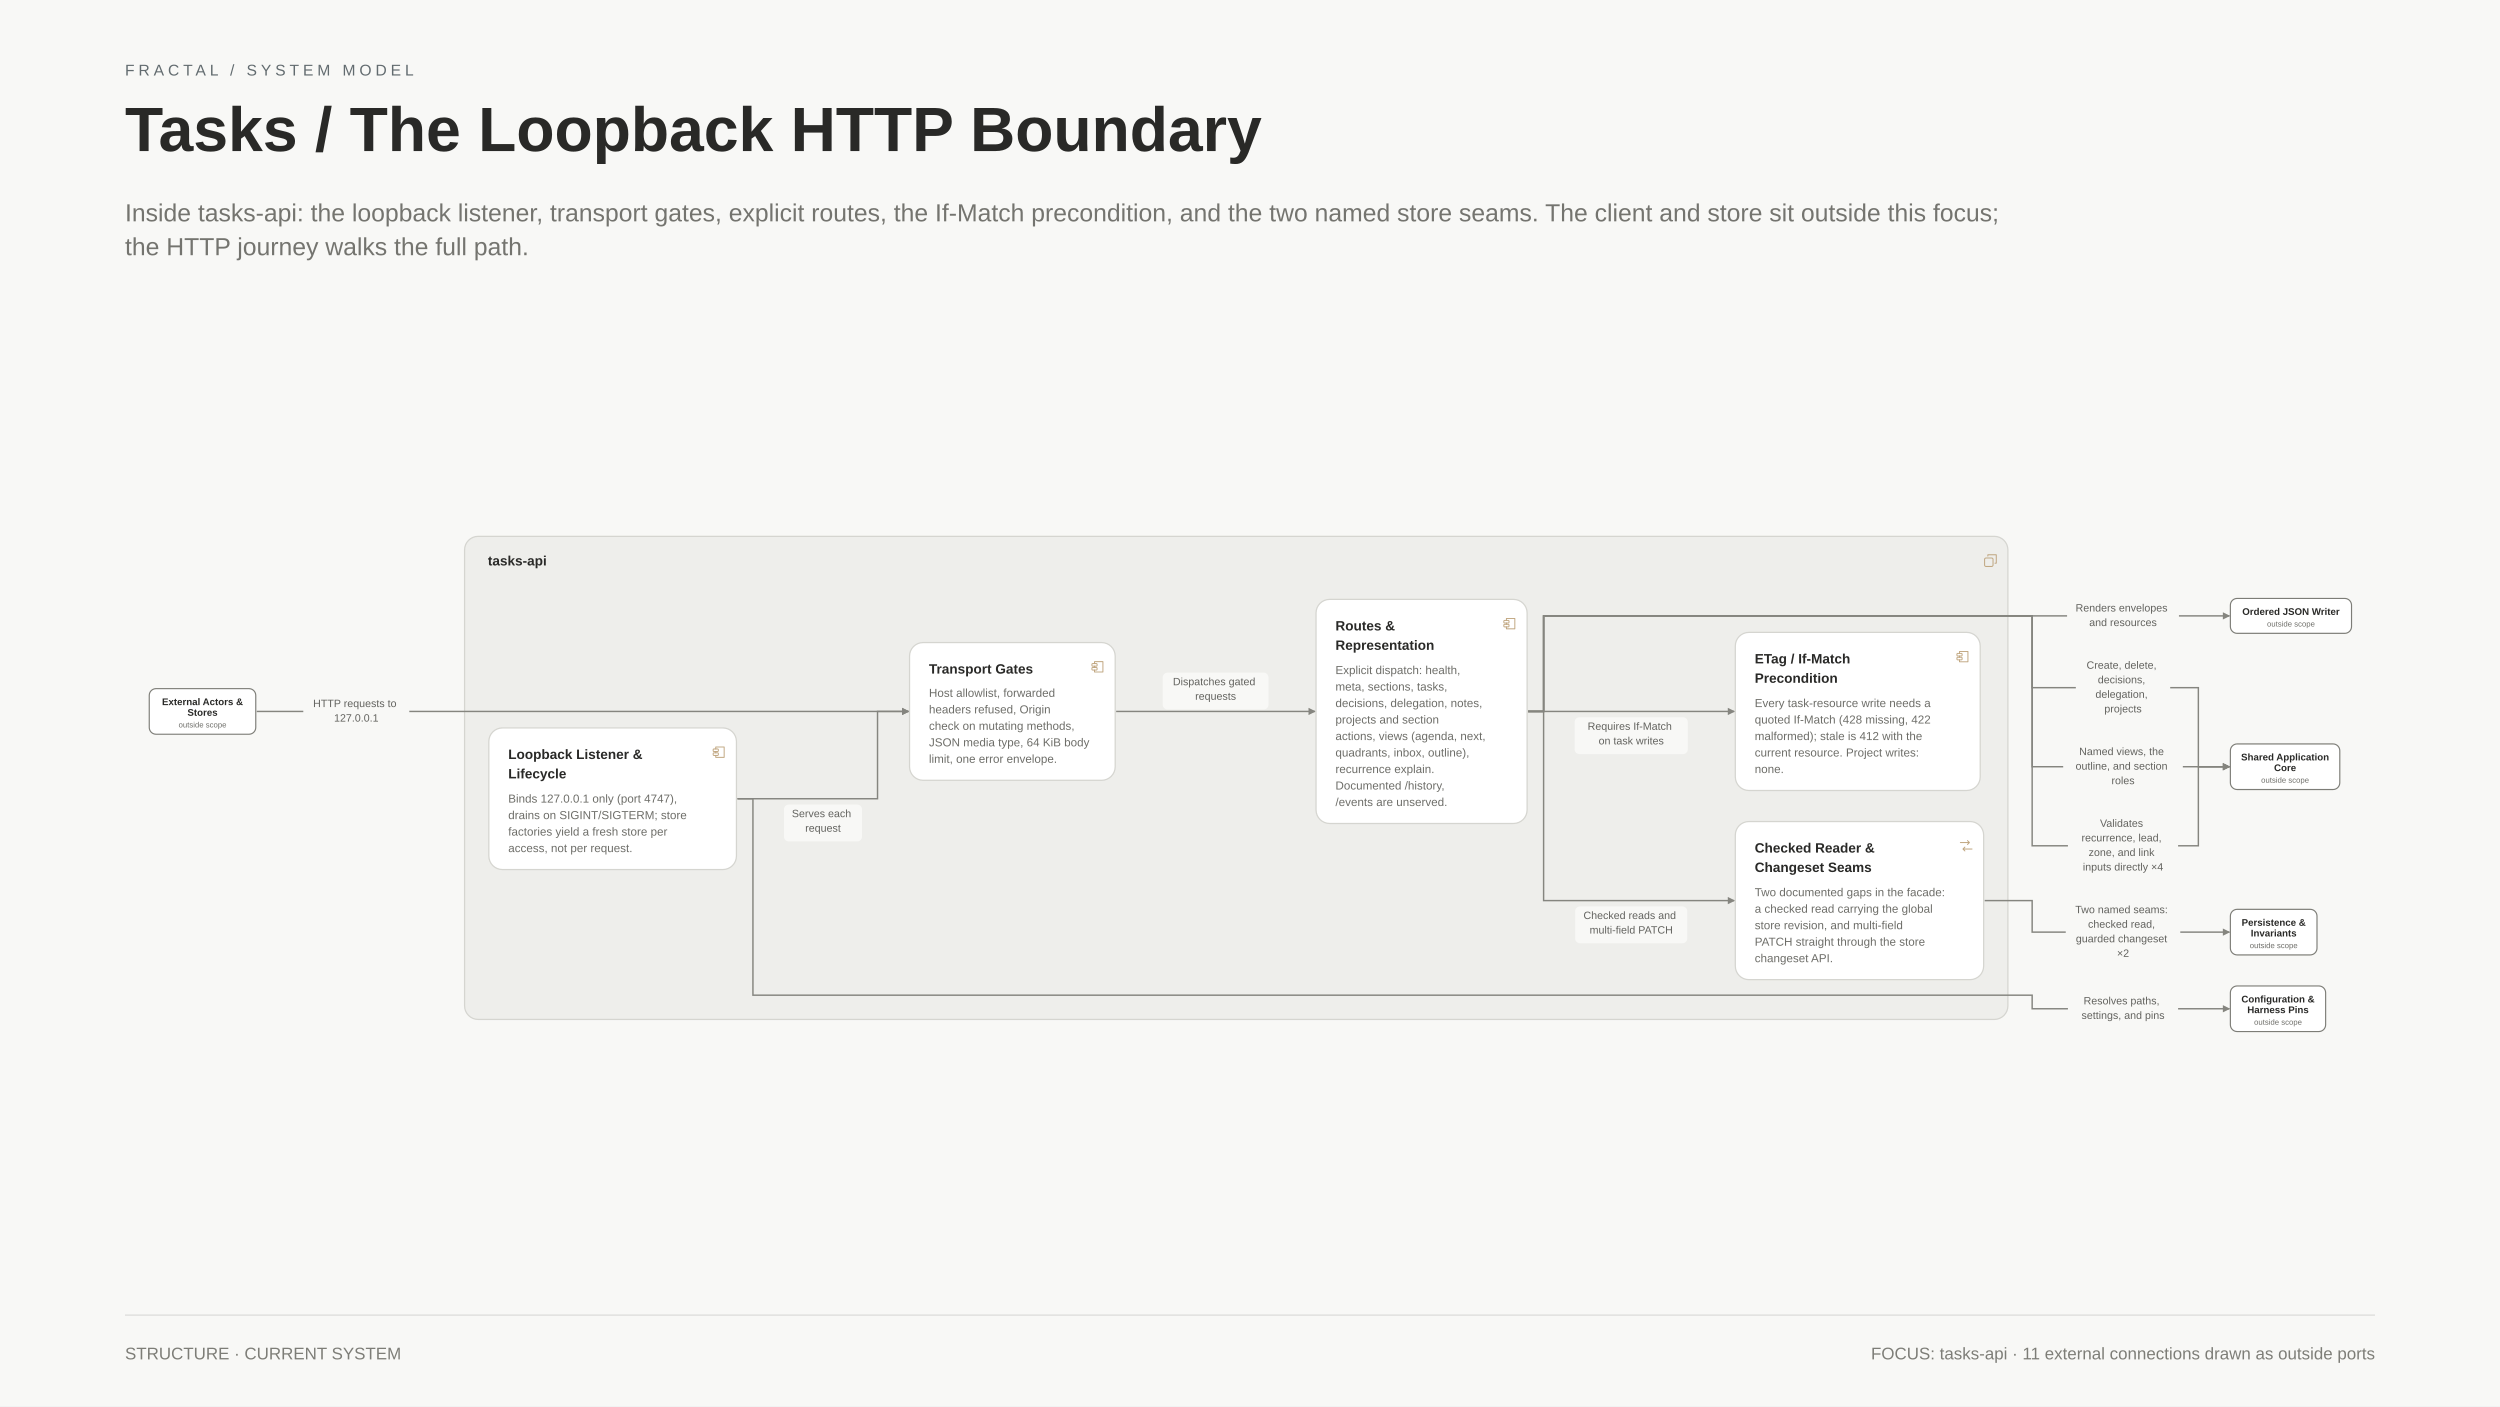
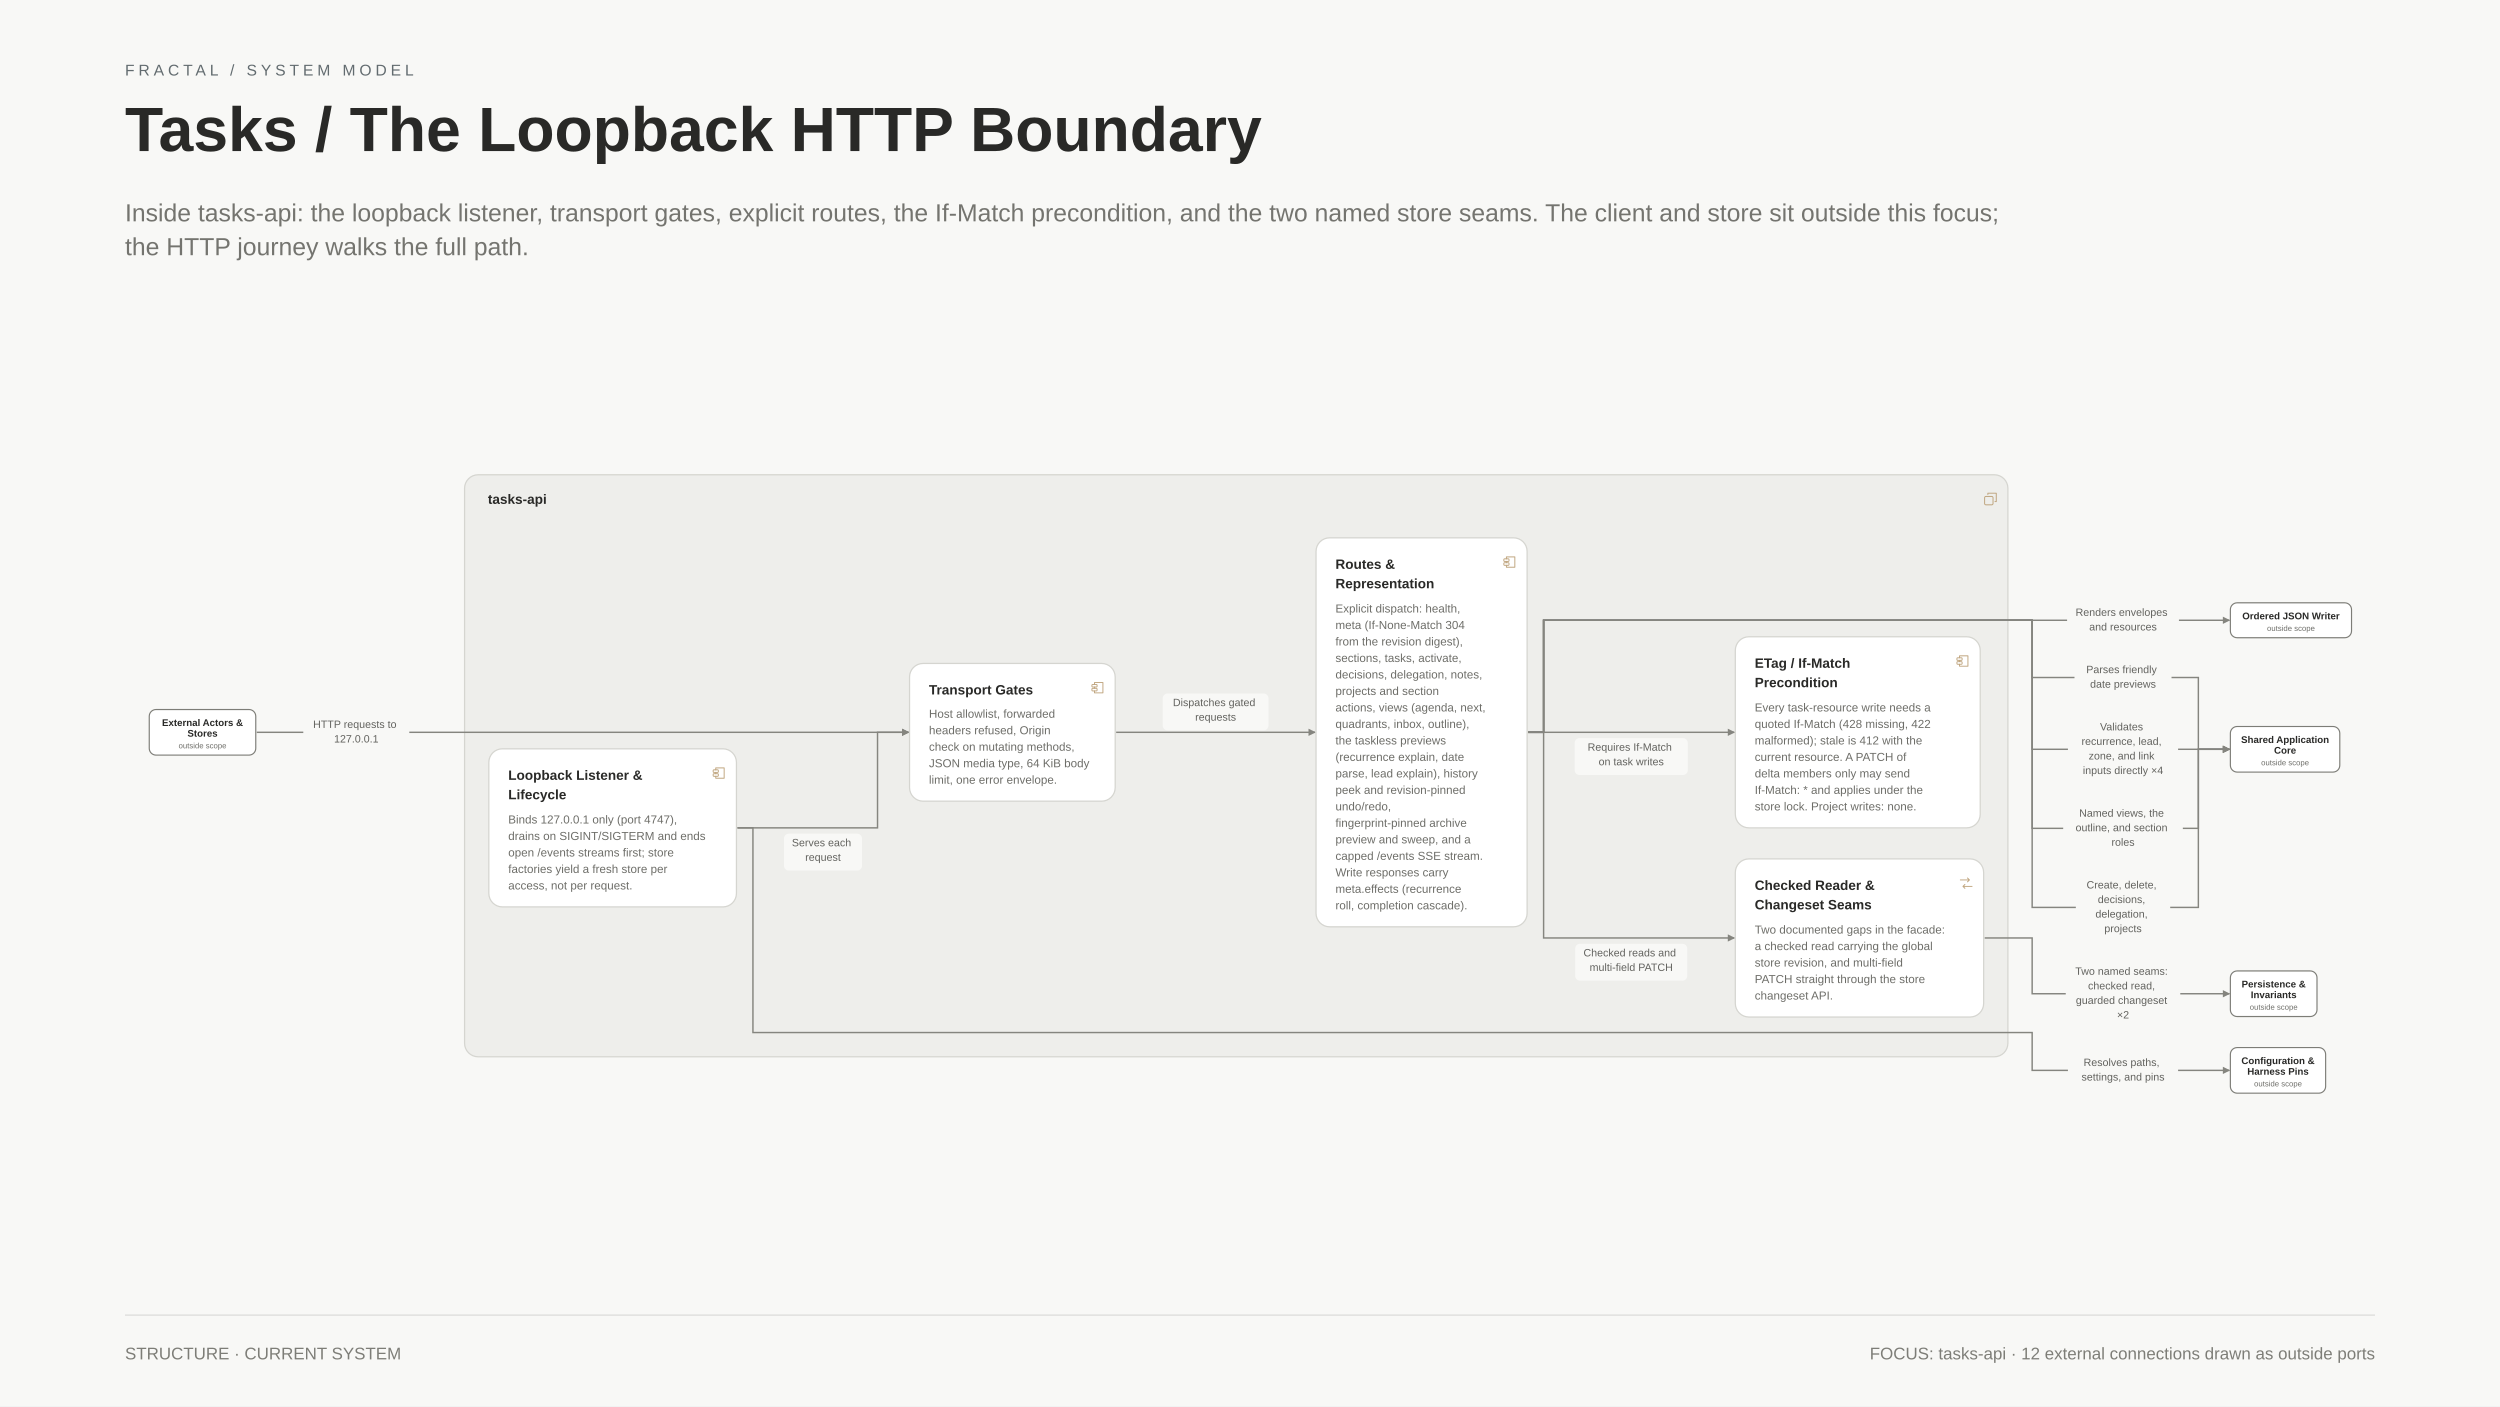
<svg xmlns="http://www.w3.org/2000/svg" width="1920" height="1080" viewBox="0 0 1920 1080" role="img" aria-labelledby="title description" data-theme="graphite" data-theme-appearance="light">
  <defs>
    <marker id="arrow" viewBox="0 0 10 10" refX="9" refY="5" markerWidth="5" markerHeight="5" orient="auto-start-reverse">
      <path d="M 0 0 L 10 5 L 0 10 z" fill="#85857f" />
    </marker>
  </defs>
  <rect width="1920" height="1080" fill="#f8f8f6" />
  <g font-family="Arial, Helvetica, sans-serif">
    <text x="96" y="58" font-size="12" letter-spacing="3" fill="#626b6f">FRACTAL / SYSTEM MODEL</text>
    <g data-export-layer="title">
      <text x="96" y="116" font-size="48" font-weight="600" fill="#292927">
        <tspan x="96" dy="0">Tasks / The Loopback HTTP Boundary</tspan>
      </text>
    </g>
    <g data-export-layer="subtitle">
      <text x="96" y="170" font-size="19" font-weight="400" fill="#74746f">
        <tspan x="96" dy="0">Inside tasks-api: the loopback listener, transport gates, explicit routes, the If-Match precondition, and the two named store seams. The client and store sit outside this focus;</tspan>
        <tspan x="96" dy="26">the HTTP journey walks the full path.</tspan>
      </text>
    </g>
-     <g data-export-layer="diagram" transform="translate(96 394.031) scale(0.745)">
+     <g data-export-layer="diagram" transform="translate(96 346.74) scale(0.745)">
      <g data-element="api">
-         <rect x="350.06" y="24" width="1590.97" height="498" rx="14" fill="#eeeeeb" stroke="#d5d5d0" stroke-width="1.3" />
+         <rect x="350.06" y="24" width="1590.97" height="600" rx="14" fill="#eeeeeb" stroke="#d5d5d0" stroke-width="1.3" />
        <g transform="translate(1915.03 41) scale(0.667)" color="#B59669" opacity="0.85">
          <g fill="none" stroke="currentColor" stroke-width="1.5" stroke-linecap="round" stroke-linejoin="round">
            <rect x="3" y="8" width="13" height="13" rx="2" />
            <path d="M8 5V3h13v13h-2" />
          </g>
        </g>
        <text x="374.06" y="54" font-size="14" font-weight="600" fill="#292927">
          <tspan x="374.06" dy="0">tasks-api</tspan>
        </text>
        <text x="370.06" y="78" font-size="12" font-weight="400" fill="#6d6d68" />
      </g>
-       <path d="M135.8,204.5 L807.76,204.5" fill="none" stroke="#85857f" stroke-width="1.5" marker-end="url(#arrow)" />
-       <path d="M631.32,294.5 L647.32,294.5 L647.32,497 L1966.03,497 L1966.03,511 L2169.37,511" fill="none" stroke="#85857f" stroke-width="1.5" marker-end="url(#arrow)" />
-       <path d="M631.32,294.5 L775.76,294.5 L775.76,204.5 L807.76,204.5" fill="none" stroke="#85857f" stroke-width="1.5" marker-end="url(#arrow)" />
-       <path d="M1021.76,204.5 L1226.8,204.5" fill="none" stroke="#85857f" stroke-width="1.5" marker-end="url(#arrow)" />
-       <path d="M1446.4,204.5 L1659.03,204.5" fill="none" stroke="#85857f" stroke-width="1.5" marker-end="url(#arrow)" />
-       <path d="M1446.4,204.5 L1462.4,204.5 L1462.4,106 L1966.03,106 L1966.03,180 L2137.37,180 L2137.37,261.5 L2169.37,261.5" fill="none" stroke="#85857f" stroke-width="1.5" marker-end="url(#arrow)" />
-       <path d="M1446.4,204.5 L1462.4,204.5 L1462.4,106 L1966.03,106 L1966.03,343 L2137.37,343 L2137.37,261.5 L2169.37,261.5" fill="none" stroke="#85857f" stroke-width="1.5" marker-end="url(#arrow)" />
-       <path d="M1446.4,204.5 L1462.4,204.5 L1462.4,399.5 L1659.03,399.5" fill="none" stroke="#85857f" stroke-width="1.5" marker-end="url(#arrow)" />
-       <path d="M1446.4,204.5 L1462.4,204.5 L1462.4,106 L1966.03,106 L1966.03,261.5 L2169.37,261.5" fill="none" stroke="#85857f" stroke-width="1.5" marker-end="url(#arrow)" />
-       <path d="M1446.4,204.5 L1462.4,204.5 L1462.4,106 L2169.37,106" fill="none" stroke="#85857f" stroke-width="1.5" marker-end="url(#arrow)" />
-       <path d="M1917.03,399.5 L1966.03,399.5 L1966.03,432 L2169.37,432" fill="none" stroke="#85857f" stroke-width="1.5" marker-end="url(#arrow)" />
+       <path d="M135.8,289.5 L807.76,289.5" fill="none" stroke="#85857f" stroke-width="1.5" marker-end="url(#arrow)" />
+       <path d="M631.32,388 L647.32,388 L647.32,599 L1966.03,599 L1966.03,638 L2169.37,638" fill="none" stroke="#85857f" stroke-width="1.5" marker-end="url(#arrow)" />
+       <path d="M631.32,388 L775.76,388 L775.76,289.5 L807.76,289.5" fill="none" stroke="#85857f" stroke-width="1.5" marker-end="url(#arrow)" />
+       <path d="M1021.76,289.5 L1226.8,289.5" fill="none" stroke="#85857f" stroke-width="1.5" marker-end="url(#arrow)" />
+       <path d="M1446.4,289.5 L1659.03,289.5" fill="none" stroke="#85857f" stroke-width="1.5" marker-end="url(#arrow)" />
+       <path d="M1446.4,289.5 L1462.4,289.5 L1462.4,174 L1966.03,174 L1966.03,470 L2137.37,470 L2137.37,307 L2169.37,307" fill="none" stroke="#85857f" stroke-width="1.5" marker-end="url(#arrow)" />
+       <path d="M1446.4,289.5 L1462.4,289.5 L1462.4,174 L1966.03,174 L1966.03,307 L2169.37,307" fill="none" stroke="#85857f" stroke-width="1.5" marker-end="url(#arrow)" />
+       <path d="M1446.4,289.5 L1462.4,289.5 L1462.4,174 L1966.03,174 L1966.03,233 L2137.37,233 L2137.37,307 L2169.37,307" fill="none" stroke="#85857f" stroke-width="1.5" marker-end="url(#arrow)" />
+       <path d="M1446.4,289.5 L1462.4,289.5 L1462.4,501.5 L1659.03,501.5" fill="none" stroke="#85857f" stroke-width="1.5" marker-end="url(#arrow)" />
+       <path d="M1446.4,289.5 L1462.4,289.5 L1462.4,174 L1966.03,174 L1966.03,388.5 L2137.37,388.5 L2137.37,307 L2169.37,307" fill="none" stroke="#85857f" stroke-width="1.5" marker-end="url(#arrow)" />
+       <path d="M1446.4,289.5 L1462.4,289.5 L1462.4,174 L2169.37,174" fill="none" stroke="#85857f" stroke-width="1.5" marker-end="url(#arrow)" />
+       <path d="M1917.03,501.5 L1966.03,501.5 L1966.03,559 L2169.37,559" fill="none" stroke="#85857f" stroke-width="1.5" marker-end="url(#arrow)" />
      <g data-element="api.listener">
-         <rect x="375.06" y="221.5" width="255.26" height="146" rx="14" fill="#ffffff" stroke="#d5d5d0" stroke-width="1.3" />
-         <g transform="translate(604.32 238.5) scale(0.667)" color="#B59669" opacity="0.85">
-           <g fill="none" stroke="currentColor" stroke-width="1.5" stroke-linecap="round" stroke-linejoin="round">
-             <path d="M7 7V4h13v16H7v-3m0-6v2" />
-             <rect x="3" y="7" width="8" height="4" rx="1" />
-             <rect x="3" y="13" width="8" height="4" rx="1" />
-           </g>
-         </g>
-         <text x="395.06" y="253.5" font-size="14" font-weight="600" fill="#292927">
+         <rect x="375.06" y="306.5" width="255.26" height="163" rx="14" fill="#ffffff" stroke="#d5d5d0" stroke-width="1.3" />
+         <g transform="translate(604.32 323.5) scale(0.667)" color="#B59669" opacity="0.85">
+           <g fill="none" stroke="currentColor" stroke-width="1.5" stroke-linecap="round" stroke-linejoin="round">
+             <path d="M7 7V4h13v16H7v-3m0-6v2" />
+             <rect x="3" y="7" width="8" height="4" rx="1" />
+             <rect x="3" y="13" width="8" height="4" rx="1" />
+           </g>
+         </g>
+         <text x="395.06" y="338.5" font-size="14" font-weight="600" fill="#292927">
          <tspan x="395.06" dy="0">Loopback Listener &amp;</tspan>
          <tspan x="395.06" dy="20">Lifecycle</tspan>
        </text>
-         <text x="395.06" y="298.5" font-size="12" font-weight="400" fill="#6d6d68">
+         <text x="395.06" y="383.5" font-size="12" font-weight="400" fill="#6d6d68">
          <tspan x="395.06" dy="0">Binds 127.0.0.1 only (port 4747),</tspan>
-           <tspan x="395.06" dy="17">drains on SIGINT/SIGTERM; store</tspan>
+           <tspan x="395.06" dy="17">drains on SIGINT/SIGTERM and ends</tspan>
+           <tspan x="395.06" dy="17">open /events streams first; store</tspan>
          <tspan x="395.06" dy="17">factories yield a fresh store per</tspan>
          <tspan x="395.06" dy="17">access, not per request.</tspan>
        </text>
      </g>
      <g data-element="api.gates">
-         <rect x="808.76" y="133.5" width="212" height="142" rx="14" fill="#ffffff" stroke="#d5d5d0" stroke-width="1.3" />
-         <g transform="translate(994.76 150.5) scale(0.667)" color="#B59669" opacity="0.85">
-           <g fill="none" stroke="currentColor" stroke-width="1.5" stroke-linecap="round" stroke-linejoin="round">
-             <path d="M7 7V4h13v16H7v-3m0-6v2" />
-             <rect x="3" y="7" width="8" height="4" rx="1" />
-             <rect x="3" y="13" width="8" height="4" rx="1" />
-           </g>
-         </g>
-         <text x="828.76" y="165.5" font-size="14" font-weight="600" fill="#292927">
+         <rect x="808.76" y="218.5" width="212" height="142" rx="14" fill="#ffffff" stroke="#d5d5d0" stroke-width="1.3" />
+         <g transform="translate(994.76 235.5) scale(0.667)" color="#B59669" opacity="0.85">
+           <g fill="none" stroke="currentColor" stroke-width="1.5" stroke-linecap="round" stroke-linejoin="round">
+             <path d="M7 7V4h13v16H7v-3m0-6v2" />
+             <rect x="3" y="7" width="8" height="4" rx="1" />
+             <rect x="3" y="13" width="8" height="4" rx="1" />
+           </g>
+         </g>
+         <text x="828.76" y="250.5" font-size="14" font-weight="600" fill="#292927">
          <tspan x="828.76" dy="0">Transport Gates</tspan>
        </text>
-         <text x="828.76" y="189.5" font-size="12" font-weight="400" fill="#6d6d68">
+         <text x="828.76" y="274.5" font-size="12" font-weight="400" fill="#6d6d68">
          <tspan x="828.76" dy="0">Host allowlist, forwarded</tspan>
          <tspan x="828.76" dy="17">headers refused, Origin</tspan>
          <tspan x="828.76" dy="17">check on mutating methods,</tspan>
          <tspan x="828.76" dy="17">JSON media type, 64 KiB body</tspan>
          <tspan x="828.76" dy="17">limit, one error envelope.</tspan>
        </text>
      </g>
      <g data-element="api.routes">
-         <rect x="1227.8" y="89" width="217.6" height="231" rx="14" fill="#ffffff" stroke="#d5d5d0" stroke-width="1.3" />
+         <rect x="1227.8" y="89" width="217.6" height="401" rx="14" fill="#ffffff" stroke="#d5d5d0" stroke-width="1.3" />
        <g transform="translate(1419.4 106) scale(0.667)" color="#B59669" opacity="0.85">
          <g fill="none" stroke="currentColor" stroke-width="1.5" stroke-linecap="round" stroke-linejoin="round">
            <path d="M7 7V4h13v16H7v-3m0-6v2" />
            <rect x="3" y="7" width="8" height="4" rx="1" />
            <rect x="3" y="13" width="8" height="4" rx="1" />
          </g>
        </g>
        <text x="1247.8" y="121" font-size="14" font-weight="600" fill="#292927">
          <tspan x="1247.8" dy="0">Routes &amp;</tspan>
          <tspan x="1247.8" dy="20">Representation</tspan>
        </text>
        <text x="1247.8" y="166" font-size="12" font-weight="400" fill="#6d6d68">
          <tspan x="1247.8" dy="0">Explicit dispatch: health,</tspan>
-           <tspan x="1247.8" dy="17">meta, sections, tasks,</tspan>
+           <tspan x="1247.8" dy="17">meta (If-None-Match 304</tspan>
+           <tspan x="1247.8" dy="17">from the revision digest),</tspan>
+           <tspan x="1247.8" dy="17">sections, tasks, activate,</tspan>
          <tspan x="1247.8" dy="17">decisions, delegation, notes,</tspan>
          <tspan x="1247.8" dy="17">projects and section</tspan>
          <tspan x="1247.8" dy="17">actions, views (agenda, next,</tspan>
          <tspan x="1247.8" dy="17">quadrants, inbox, outline),</tspan>
-           <tspan x="1247.8" dy="17">recurrence explain.</tspan>
-           <tspan x="1247.8" dy="17">Documented /history,</tspan>
-           <tspan x="1247.8" dy="17">/events are unserved.</tspan>
+           <tspan x="1247.8" dy="17">the taskless previews</tspan>
+           <tspan x="1247.8" dy="17">(recurrence explain, date</tspan>
+           <tspan x="1247.8" dy="17">parse, lead explain), history</tspan>
+           <tspan x="1247.8" dy="17">peek and revision-pinned</tspan>
+           <tspan x="1247.8" dy="17">undo/redo,</tspan>
+           <tspan x="1247.8" dy="17">fingerprint-pinned archive</tspan>
+           <tspan x="1247.8" dy="17">preview and sweep, and a</tspan>
+           <tspan x="1247.8" dy="17">capped /events SSE stream.</tspan>
+           <tspan x="1247.8" dy="17">Write responses carry</tspan>
+           <tspan x="1247.8" dy="17">meta.effects (recurrence</tspan>
+           <tspan x="1247.8" dy="17">roll, completion cascade).</tspan>
        </text>
      </g>
      <g data-element="api.precondition">
-         <rect x="1660.03" y="123" width="252.46" height="163" rx="14" fill="#ffffff" stroke="#d5d5d0" stroke-width="1.3" />
-         <g transform="translate(1886.49 140) scale(0.667)" color="#B59669" opacity="0.85">
-           <g fill="none" stroke="currentColor" stroke-width="1.5" stroke-linecap="round" stroke-linejoin="round">
-             <path d="M7 7V4h13v16H7v-3m0-6v2" />
-             <rect x="3" y="7" width="8" height="4" rx="1" />
-             <rect x="3" y="13" width="8" height="4" rx="1" />
-           </g>
-         </g>
-         <text x="1680.03" y="155" font-size="14" font-weight="600" fill="#292927">
+         <rect x="1660.03" y="191" width="252.46" height="197" rx="14" fill="#ffffff" stroke="#d5d5d0" stroke-width="1.3" />
+         <g transform="translate(1886.49 208) scale(0.667)" color="#B59669" opacity="0.85">
+           <g fill="none" stroke="currentColor" stroke-width="1.5" stroke-linecap="round" stroke-linejoin="round">
+             <path d="M7 7V4h13v16H7v-3m0-6v2" />
+             <rect x="3" y="7" width="8" height="4" rx="1" />
+             <rect x="3" y="13" width="8" height="4" rx="1" />
+           </g>
+         </g>
+         <text x="1680.03" y="223" font-size="14" font-weight="600" fill="#292927">
          <tspan x="1680.03" dy="0">ETag / If-Match</tspan>
          <tspan x="1680.03" dy="20">Precondition</tspan>
        </text>
-         <text x="1680.03" y="200" font-size="12" font-weight="400" fill="#6d6d68">
+         <text x="1680.03" y="268" font-size="12" font-weight="400" fill="#6d6d68">
          <tspan x="1680.03" dy="0">Every task-resource write needs a</tspan>
          <tspan x="1680.03" dy="17">quoted If-Match (428 missing, 422</tspan>
          <tspan x="1680.03" dy="17">malformed); stale is 412 with the</tspan>
-           <tspan x="1680.03" dy="17">current resource. Project writes:</tspan>
-           <tspan x="1680.03" dy="17">none.</tspan>
+           <tspan x="1680.03" dy="17">current resource. A PATCH of</tspan>
+           <tspan x="1680.03" dy="17">delta members only may send</tspan>
+           <tspan x="1680.03" dy="17">If-Match: * and applies under the</tspan>
+           <tspan x="1680.03" dy="17">store lock. Project writes: none.</tspan>
        </text>
      </g>
      <g data-element="api.seams">
-         <rect x="1660.03" y="318" width="256" height="163" rx="14" fill="#ffffff" stroke="#d5d5d0" stroke-width="1.3" />
-         <g transform="translate(1890.03 335) scale(0.667)" color="#B59669" opacity="0.85">
+         <rect x="1660.03" y="420" width="256" height="163" rx="14" fill="#ffffff" stroke="#d5d5d0" stroke-width="1.3" />
+         <g transform="translate(1890.03 437) scale(0.667)" color="#B59669" opacity="0.85">
          <g fill="none" stroke="currentColor" stroke-width="1.5" stroke-linecap="round" stroke-linejoin="round">
            <path d="M3 7h14l-3-3m3 3-3 3M21 17H7l3-3m-3 3 3 3" />
          </g>
        </g>
-         <text x="1680.03" y="350" font-size="14" font-weight="600" fill="#292927">
+         <text x="1680.03" y="452" font-size="14" font-weight="600" fill="#292927">
          <tspan x="1680.03" dy="0">Checked Reader &amp;</tspan>
          <tspan x="1680.03" dy="20">Changeset Seams</tspan>
        </text>
-         <text x="1680.03" y="395" font-size="12" font-weight="400" fill="#6d6d68">
+         <text x="1680.03" y="497" font-size="12" font-weight="400" fill="#6d6d68">
          <tspan x="1680.03" dy="0">Two documented gaps in the facade:</tspan>
          <tspan x="1680.03" dy="17">a checked read carrying the global</tspan>
          <tspan x="1680.03" dy="17">store revision, and multi-field</tspan>
          <tspan x="1680.03" dy="17">PATCH straight through the store</tspan>
          <tspan x="1680.03" dy="17">changeset API.</tspan>
        </text>
      </g>
-       <g data-outside-port="external" transform="translate(25 181)" role="group" aria-label="Outside scope: External Actors &amp; Stores. 1 connection.">
+       <g data-outside-port="external" transform="translate(25 266)" role="group" aria-label="Outside scope: External Actors &amp; Stores. 1 connection.">
        <rect width="109.8" height="47" rx="7" fill="#ffffff" stroke="#7d7d77" stroke-width="1.2" />
        <text x="54.9" y="17" text-anchor="middle" font-size="10" font-weight="600" fill="#292927">External Actors &amp;</text>
        <text x="54.9" y="28" text-anchor="middle" font-size="10" font-weight="600" fill="#292927">Stores</text>
        <text x="54.9" y="40" text-anchor="middle" font-size="8" fill="#6d6d68">outside scope</text>
      </g>
-       <g data-outside-port="platform" transform="translate(2170.37 487.5)" role="group" aria-label="Outside scope: Configuration &amp; Harness Pins. 1 connection.">
+       <g data-outside-port="platform" transform="translate(2170.37 614.5)" role="group" aria-label="Outside scope: Configuration &amp; Harness Pins. 1 connection.">
        <rect width="98.2" height="47" rx="7" fill="#ffffff" stroke="#7d7d77" stroke-width="1.2" />
        <text x="49.1" y="17" text-anchor="middle" font-size="10" font-weight="600" fill="#292927">Configuration &amp;</text>
        <text x="49.1" y="28" text-anchor="middle" font-size="10" font-weight="600" fill="#292927">Harness Pins</text>
        <text x="49.1" y="40" text-anchor="middle" font-size="8" fill="#6d6d68">outside scope</text>
      </g>
-       <g data-outside-port="core" transform="translate(2170.37 238)" role="group" aria-label="Outside scope: Shared Application Core. 6 connections.">
+       <g data-outside-port="core" transform="translate(2170.37 283.5)" role="group" aria-label="Outside scope: Shared Application Core. 7 connections.">
        <rect width="112.8" height="47" rx="7" fill="#ffffff" stroke="#7d7d77" stroke-width="1.2" />
        <text x="56.4" y="17" text-anchor="middle" font-size="10" font-weight="600" fill="#292927">Shared Application</text>
        <text x="56.4" y="28" text-anchor="middle" font-size="10" font-weight="600" fill="#292927">Core</text>
        <text x="56.4" y="40" text-anchor="middle" font-size="8" fill="#6d6d68">outside scope</text>
      </g>
-       <g data-outside-port="platform.jsonout" transform="translate(2170.37 88)" role="group" aria-label="Outside scope: Ordered JSON Writer. 1 connection.">
+       <g data-outside-port="platform.jsonout" transform="translate(2170.37 156)" role="group" aria-label="Outside scope: Ordered JSON Writer. 1 connection.">
        <rect width="124.9" height="36" rx="7" fill="#ffffff" stroke="#7d7d77" stroke-width="1.2" />
        <text x="62.45" y="17" text-anchor="middle" font-size="10" font-weight="600" fill="#292927">Ordered JSON Writer</text>
        <text x="62.45" y="29" text-anchor="middle" font-size="8" fill="#6d6d68">outside scope</text>
      </g>
-       <g data-outside-port="store" transform="translate(2170.37 408.5)" role="group" aria-label="Outside scope: Persistence &amp; Invariants. 2 connections.">
+       <g data-outside-port="store" transform="translate(2170.37 535.5)" role="group" aria-label="Outside scope: Persistence &amp; Invariants. 2 connections.">
        <rect width="89.3" height="47" rx="7" fill="#ffffff" stroke="#7d7d77" stroke-width="1.2" />
        <text x="44.65" y="17" text-anchor="middle" font-size="10" font-weight="600" fill="#292927">Persistence &amp;</text>
        <text x="44.65" y="28" text-anchor="middle" font-size="10" font-weight="600" fill="#292927">Invariants</text>
        <text x="44.65" y="40" text-anchor="middle" font-size="8" fill="#6d6d68">outside scope</text>
      </g>
      <g>
-         <rect x="183.8" y="187" width="109.26" height="38" rx="5" fill="#f8f8f6" />
-         <text x="238.43" y="200" text-anchor="middle" font-size="11" fill="#62625e">
+         <rect x="183.8" y="272" width="109.26" height="38" rx="5" fill="#f8f8f6" />
+         <text x="238.43" y="285" text-anchor="middle" font-size="11" fill="#62625e">
          <tspan x="238.43" dy="0">HTTP requests to</tspan>
          <tspan x="238.43" dy="15">127.0.0.1</tspan>
        </text>
      </g>
      <g>
-         <rect x="2002.925" y="493.5" width="113.55" height="38" rx="5" fill="#f8f8f6" />
-         <text x="2059.7" y="506.5" text-anchor="middle" font-size="11" fill="#62625e">
+         <rect x="2002.925" y="620.5" width="113.55" height="38" rx="5" fill="#f8f8f6" />
+         <text x="2059.7" y="633.5" text-anchor="middle" font-size="11" fill="#62625e">
          <tspan x="2059.7" dy="0">Resolves paths,</tspan>
          <tspan x="2059.7" dy="15">settings, and pins</tspan>
        </text>
      </g>
      <g>
-         <rect x="679.32" y="300.5" width="80.44" height="38" rx="5" fill="#f8f8f6" />
-         <text x="719.54" y="313.5" text-anchor="middle" font-size="11" fill="#62625e">
+         <rect x="679.32" y="394" width="80.44" height="38" rx="5" fill="#f8f8f6" />
+         <text x="719.54" y="407" text-anchor="middle" font-size="11" fill="#62625e">
          <tspan x="719.54" dy="0">Serves each</tspan>
          <tspan x="719.54" dy="15">request</tspan>
        </text>
      </g>
      <g>
-         <rect x="1069.76" y="164.5" width="109.04" height="38" rx="5" fill="#f8f8f6" />
-         <text x="1124.28" y="177.5" text-anchor="middle" font-size="11" fill="#62625e">
+         <rect x="1069.76" y="249.5" width="109.04" height="38" rx="5" fill="#f8f8f6" />
+         <text x="1124.28" y="262.5" text-anchor="middle" font-size="11" fill="#62625e">
          <tspan x="1124.28" dy="0">Dispatches gated</tspan>
          <tspan x="1124.28" dy="15">requests</tspan>
        </text>
      </g>
      <g>
-         <rect x="1494.4" y="210.5" width="116.63" height="38" rx="5" fill="#f8f8f6" />
-         <text x="1552.715" y="223.5" text-anchor="middle" font-size="11" fill="#62625e">
+         <rect x="1494.4" y="295.5" width="116.63" height="38" rx="5" fill="#f8f8f6" />
+         <text x="1552.715" y="308.5" text-anchor="middle" font-size="11" fill="#62625e">
          <tspan x="1552.715" dy="0">Requires If-Match</tspan>
          <tspan x="1552.715" dy="15">on task writes</tspan>
        </text>
      </g>
      <g>
-         <rect x="2011.065" y="147.5" width="97.27" height="68" rx="5" fill="#f8f8f6" />
-         <text x="2059.7" y="160.5" text-anchor="middle" font-size="11" fill="#62625e">
+         <rect x="2011.065" y="437.5" width="97.27" height="68" rx="5" fill="#f8f8f6" />
+         <text x="2059.7" y="450.5" text-anchor="middle" font-size="11" fill="#62625e">
          <tspan x="2059.7" dy="0">Create, delete,</tspan>
          <tspan x="2059.7" dy="15">decisions,</tspan>
          <tspan x="2059.7" dy="15">delegation,</tspan>
          <tspan x="2059.7" dy="15">projects</tspan>
        </text>
      </g>
      <g>
-         <rect x="2002.925" y="310.5" width="113.55" height="68" rx="5" fill="#f8f8f6" />
-         <text x="2059.7" y="323.5" text-anchor="middle" font-size="11" fill="#62625e">
+         <rect x="2002.925" y="274.5" width="113.55" height="68" rx="5" fill="#f8f8f6" />
+         <text x="2059.7" y="287.5" text-anchor="middle" font-size="11" fill="#62625e">
          <tspan x="2059.7" dy="0">Validates</tspan>
          <tspan x="2059.7" dy="15">recurrence, lead,</tspan>
          <tspan x="2059.7" dy="15">zone, and link</tspan>
          <tspan x="2059.7" dy="15">inputs directly ×4</tspan>
        </text>
      </g>
      <g>
-         <rect x="1494.95" y="405.5" width="115.53" height="38" rx="5" fill="#f8f8f6" />
-         <text x="1552.715" y="418.5" text-anchor="middle" font-size="11" fill="#62625e">
+         <rect x="2009.69" y="215.5" width="100.02" height="38" rx="5" fill="#f8f8f6" />
+         <text x="2059.7" y="228.5" text-anchor="middle" font-size="11" fill="#62625e">
+           <tspan x="2059.7" dy="0">Parses friendly</tspan>
+           <tspan x="2059.7" dy="15">date previews</tspan>
+         </text>
+       </g>
+       <g>
+         <rect x="1494.95" y="507.5" width="115.53" height="38" rx="5" fill="#f8f8f6" />
+         <text x="1552.715" y="520.5" text-anchor="middle" font-size="11" fill="#62625e">
          <tspan x="1552.715" dy="0">Checked reads and</tspan>
          <tspan x="1552.715" dy="15">multi-field PATCH</tspan>
        </text>
      </g>
      <g>
-         <rect x="1998.03" y="236.5" width="123.34" height="53" rx="5" fill="#f8f8f6" />
-         <text x="2059.7" y="249.5" text-anchor="middle" font-size="11" fill="#62625e">
+         <rect x="1998.03" y="363.5" width="123.34" height="53" rx="5" fill="#f8f8f6" />
+         <text x="2059.7" y="376.5" text-anchor="middle" font-size="11" fill="#62625e">
          <tspan x="2059.7" dy="0">Named views, the</tspan>
          <tspan x="2059.7" dy="15">outline, and section</tspan>
          <tspan x="2059.7" dy="15">roles</tspan>
        </text>
      </g>
      <g>
-         <rect x="2002.045" y="88.5" width="115.31" height="38" rx="5" fill="#f8f8f6" />
-         <text x="2059.7" y="101.5" text-anchor="middle" font-size="11" fill="#62625e">
+         <rect x="2002.045" y="156.5" width="115.31" height="38" rx="5" fill="#f8f8f6" />
+         <text x="2059.7" y="169.5" text-anchor="middle" font-size="11" fill="#62625e">
          <tspan x="2059.7" dy="0">Renders envelopes</tspan>
          <tspan x="2059.7" dy="15">and resources</tspan>
        </text>
      </g>
      <g>
-         <rect x="2000.67" y="399.5" width="118.06" height="68" rx="5" fill="#f8f8f6" />
-         <text x="2059.7" y="412.5" text-anchor="middle" font-size="11" fill="#62625e">
+         <rect x="2000.67" y="526.5" width="118.06" height="68" rx="5" fill="#f8f8f6" />
+         <text x="2059.7" y="539.5" text-anchor="middle" font-size="11" fill="#62625e">
          <tspan x="2059.7" dy="0">Two named seams:</tspan>
          <tspan x="2059.7" dy="15">checked read,</tspan>
          <tspan x="2059.7" dy="15">guarded changeset</tspan>
          <tspan x="2059.7" dy="15">×2</tspan>
        </text>
      </g>
    </g>
    <g data-export-layer="legend" />
    <path d="M96 1010H1824" stroke="#ddddda" />
    <text x="96" y="1044" font-size="13" fill="#7d7d77">STRUCTURE · CURRENT SYSTEM</text>
-     <text x="1824" y="1044" text-anchor="end" font-size="13" fill="#7d7d77">FOCUS: tasks-api · 11 external connections drawn as outside ports</text>
+     <text x="1824" y="1044" text-anchor="end" font-size="13" fill="#7d7d77">FOCUS: tasks-api · 12 external connections drawn as outside ports</text>
  </g>
</svg>
